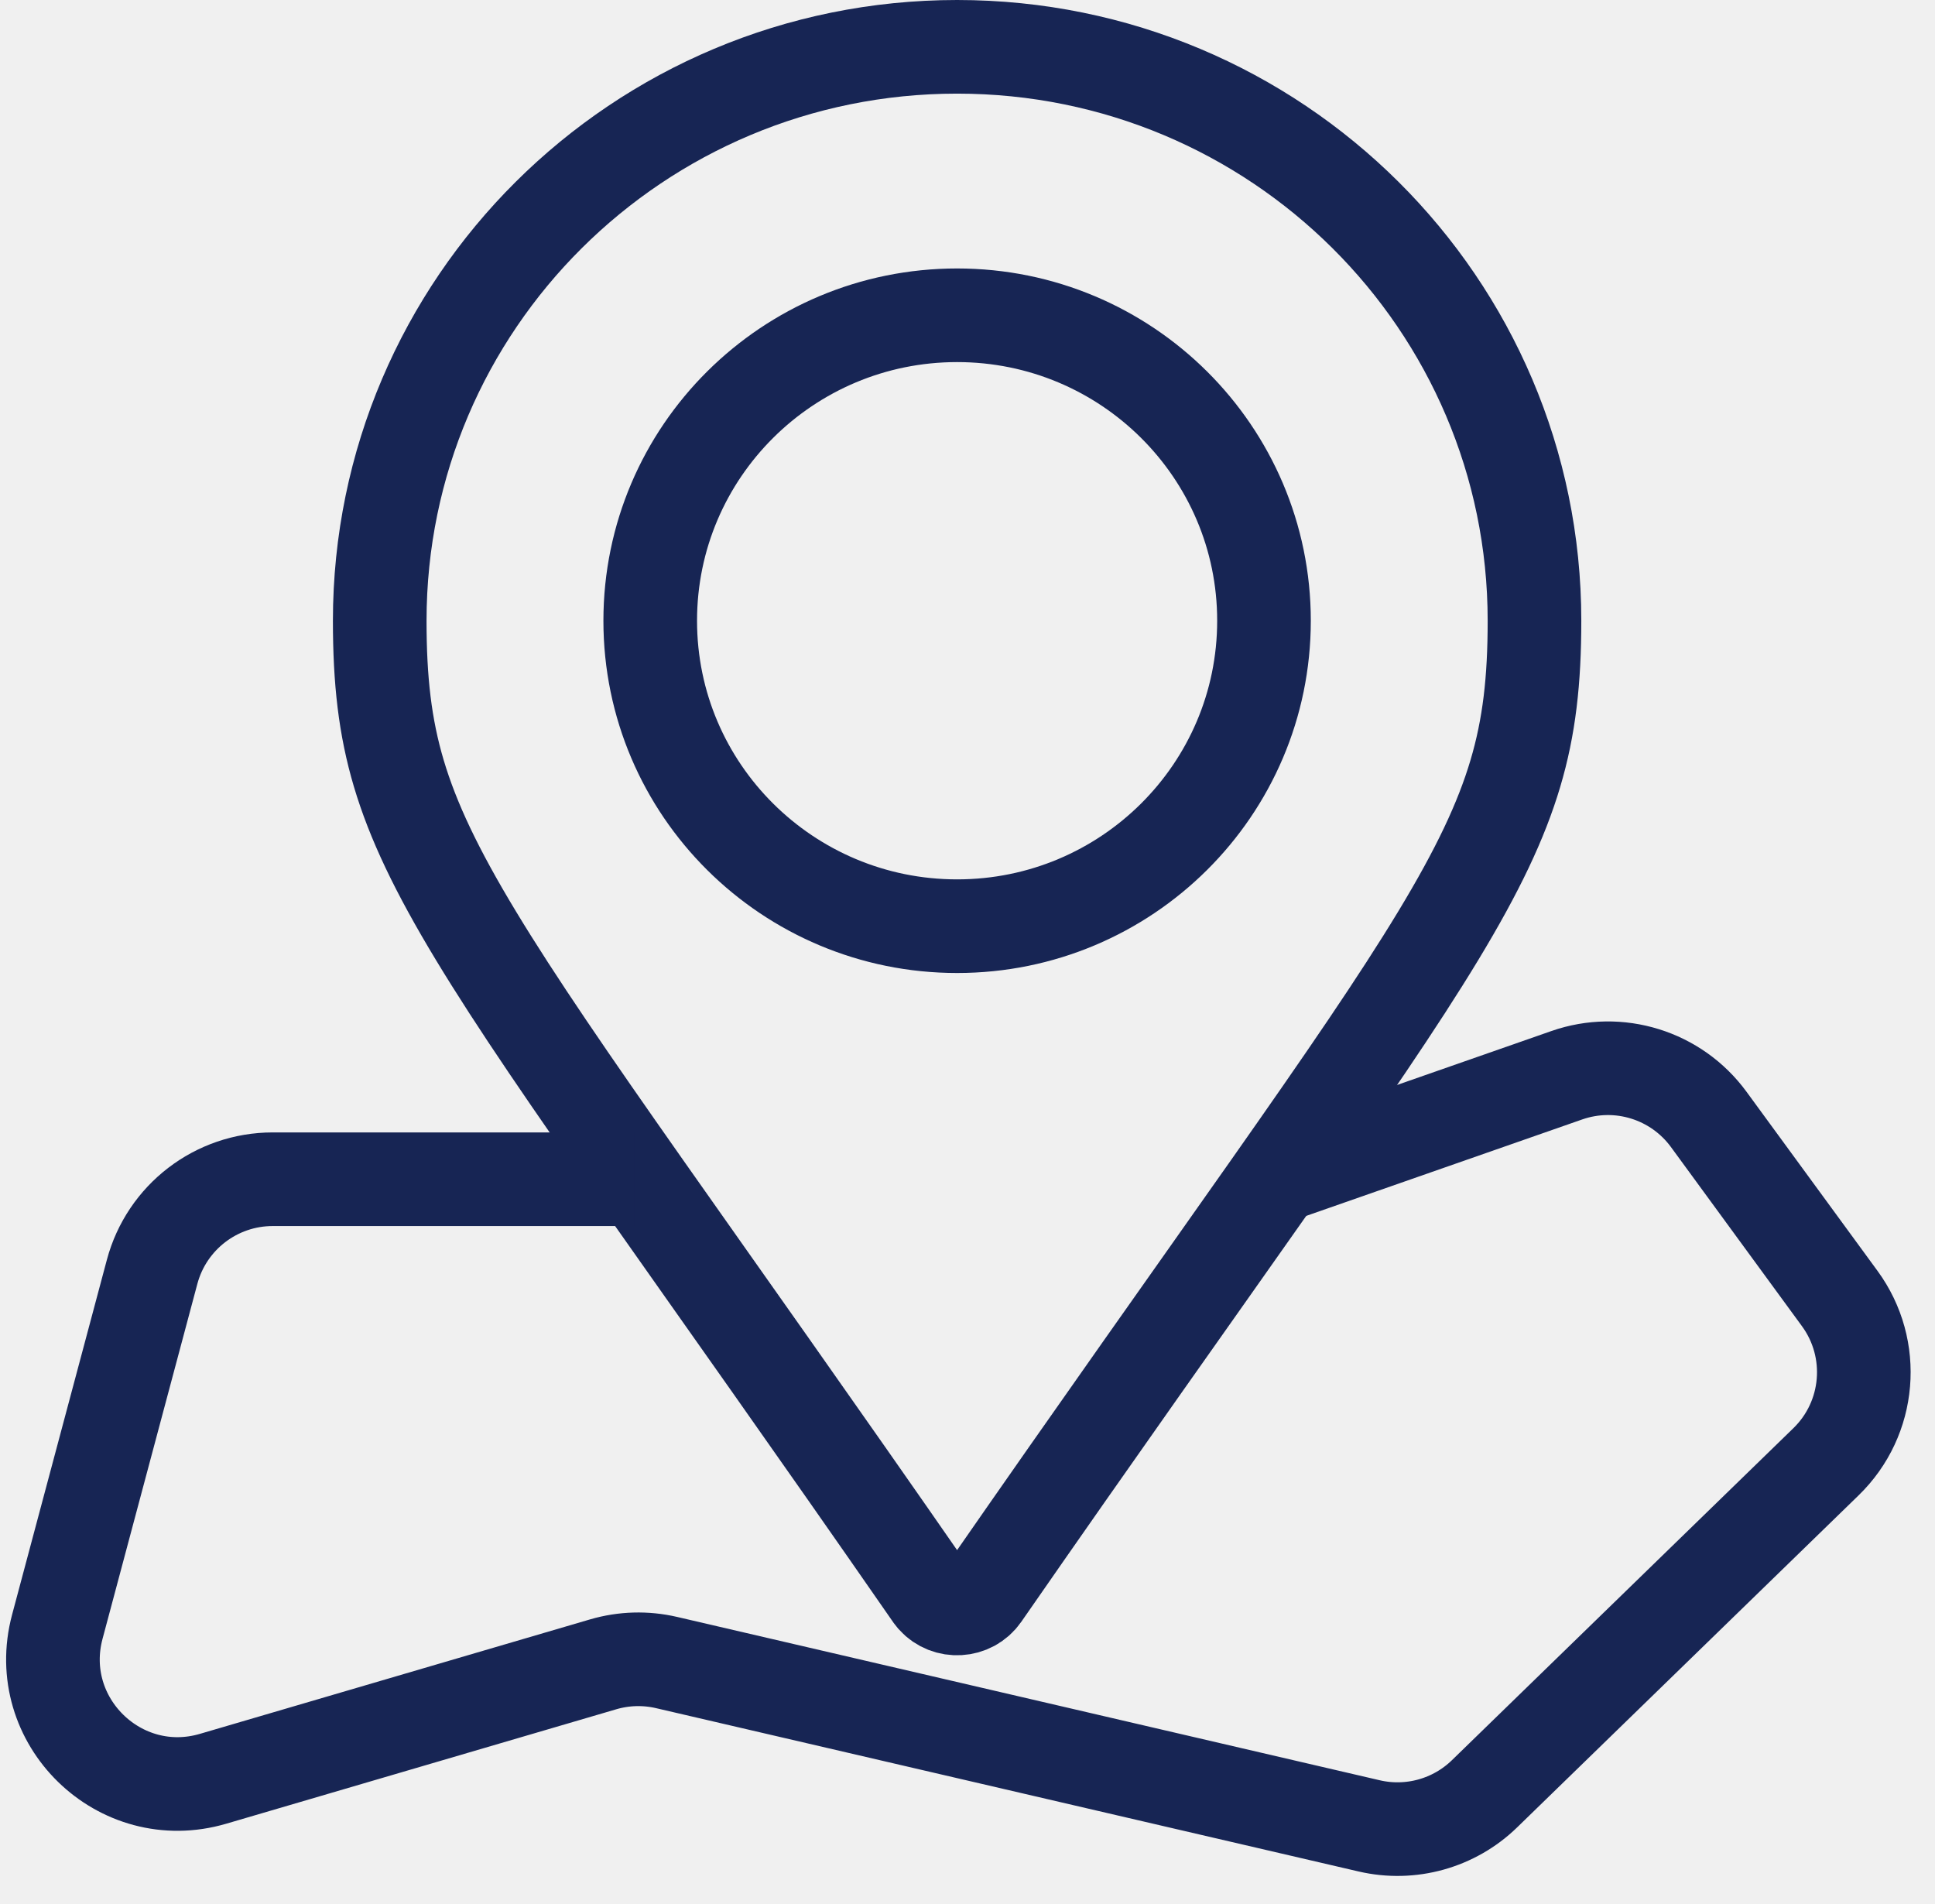
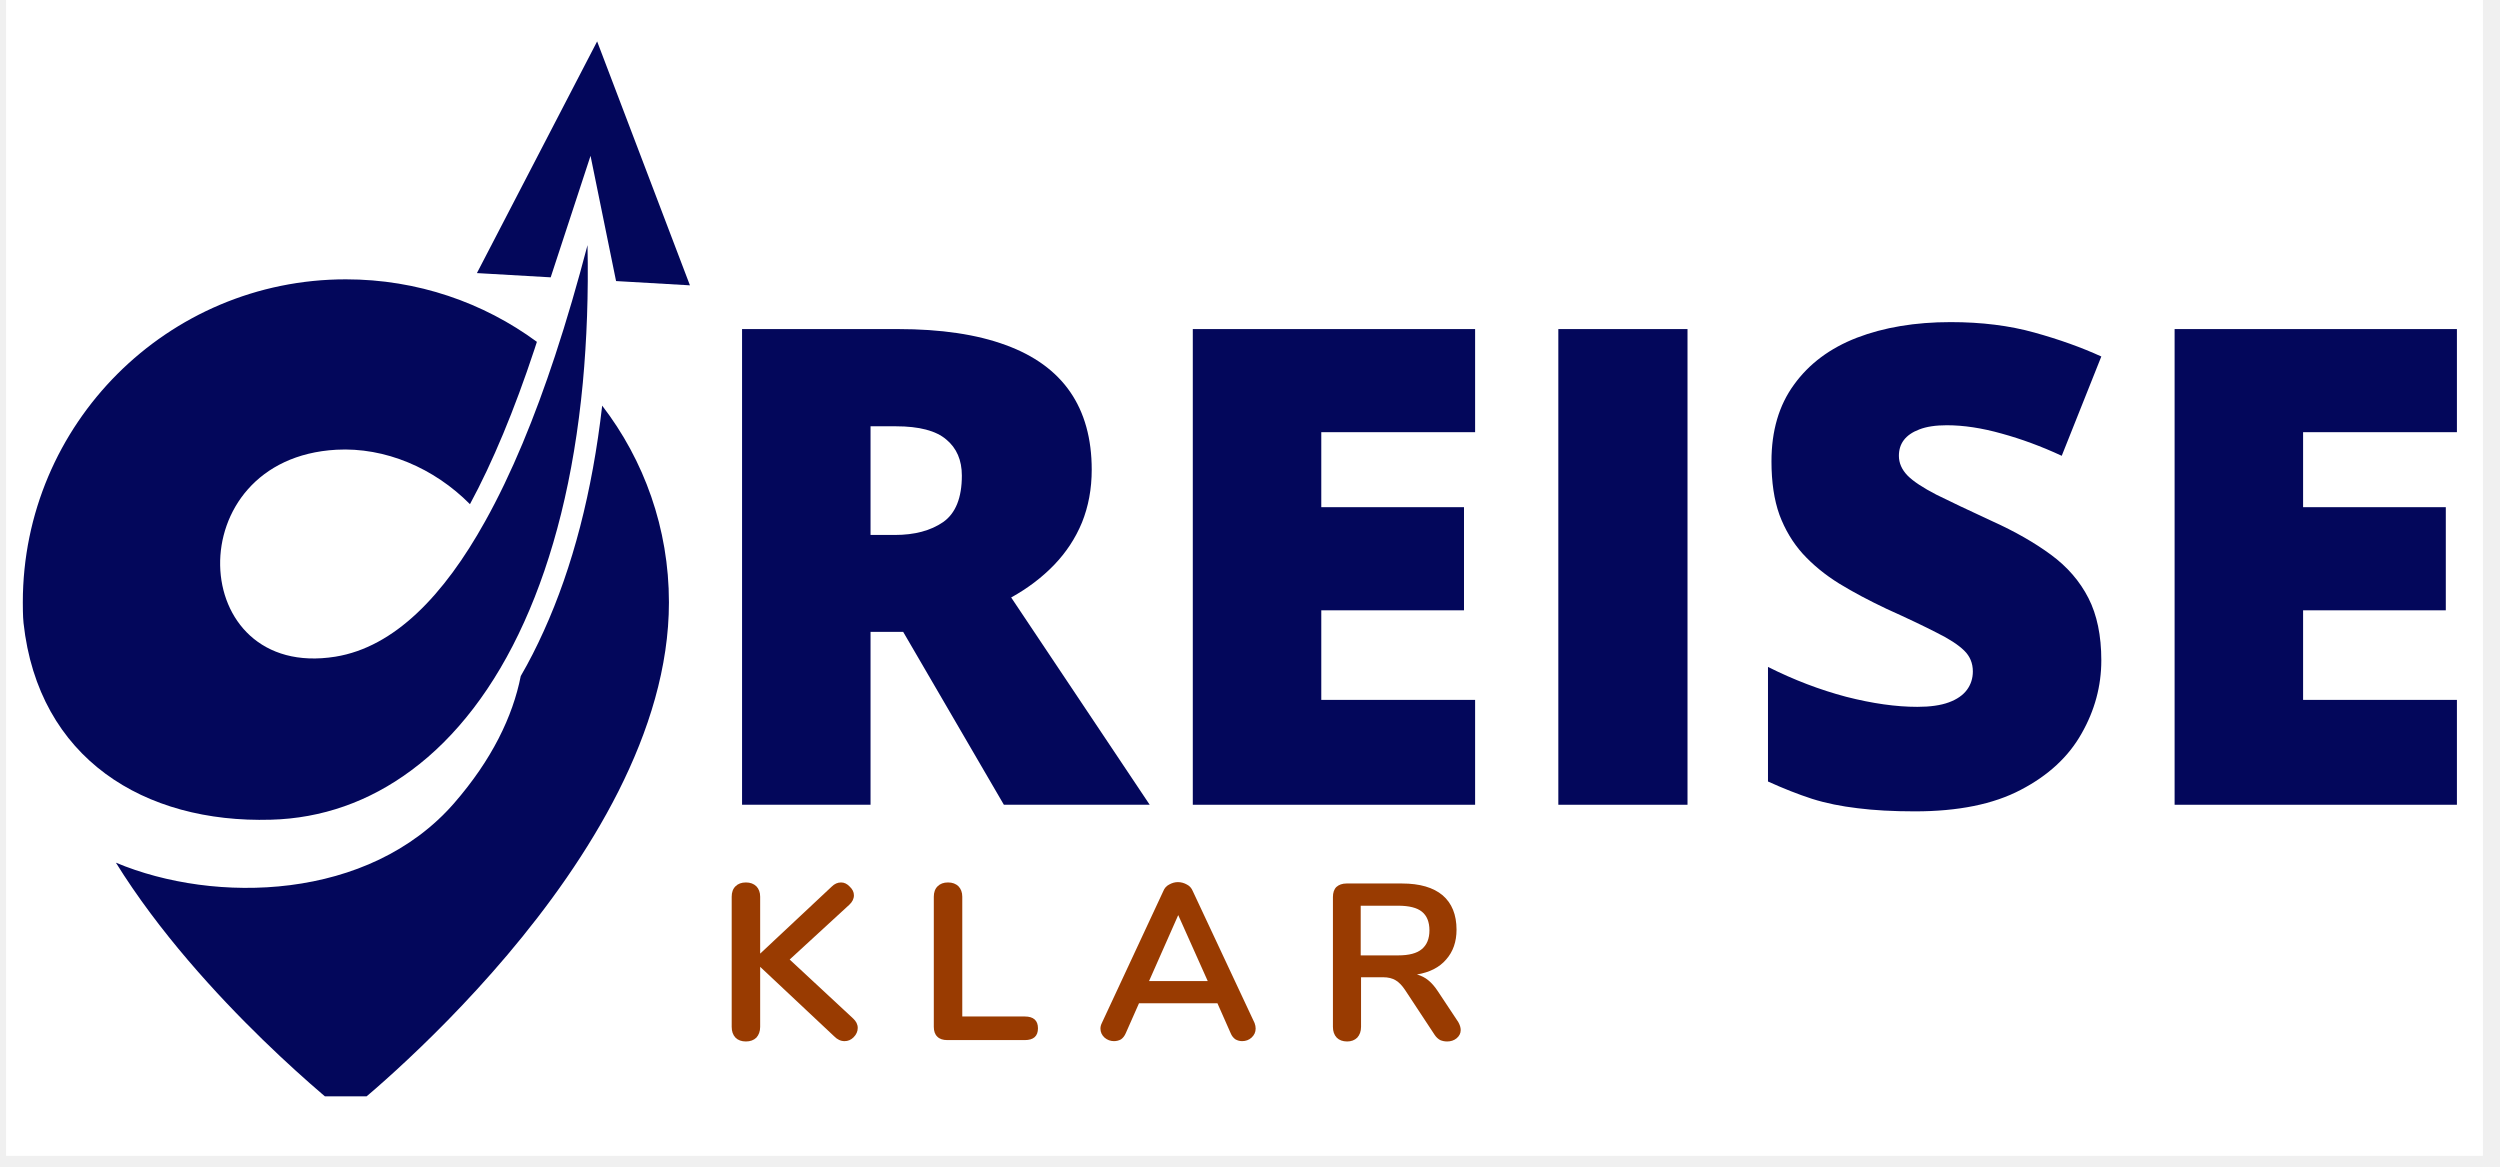
- <svg xmlns="http://www.w3.org/2000/svg" width="62" height="61" viewBox="0 0 62 61" fill="none">
-   <path d="M30.667 1.5C40.892 1.5 49.167 9.741 49.167 19.89C49.167 21.8 48.999 23.29 48.553 24.788C48.104 26.298 47.349 27.89 46.087 29.977C43.524 34.215 39.108 40.13 31.491 51.111C31.119 51.645 30.344 51.679 29.922 51.212L29.842 51.111C22.226 40.13 17.809 34.215 15.247 29.977C13.985 27.89 13.23 26.298 12.78 24.788C12.334 23.29 12.167 21.8 12.167 19.89C12.167 9.741 20.442 1.5 30.667 1.5ZM30.667 10.102C25.244 10.102 20.834 14.476 20.834 19.89C20.834 25.303 25.244 29.677 30.667 29.677C36.09 29.677 40.499 25.303 40.5 19.89C40.5 14.476 36.09 10.102 30.667 10.102Z" stroke="#172554" stroke-width="3" />
-   <path d="M20.333 37.785H8.738C6.927 37.785 5.341 39.002 4.874 40.752L1.836 52.126C1.031 55.14 3.833 57.875 6.827 56.996L19.325 53.329C19.986 53.135 20.686 53.115 21.357 53.271L43.872 58.505C45.198 58.813 46.59 58.426 47.566 57.477L58.508 46.837C59.937 45.448 60.125 43.218 58.948 41.608L54.75 35.868C53.71 34.447 51.864 33.872 50.202 34.453L40.667 37.785" stroke="#172554" stroke-width="3" />
+ <svg xmlns="http://www.w3.org/2000/svg" width="150" zoomAndPan="magnify" viewBox="0 0 112.5 52.5" height="70" preserveAspectRatio="xMidYMid meet" version="1.0">
+   <defs>
+     <g />
+     <clipPath id="b6f9068f1a">
+       <path d="M 0.281 0 L 111.723 0 L 111.723 52.004 L 0.281 52.004 Z M 0.281 0 " clip-rule="nonzero" />
+     </clipPath>
+     <clipPath id="e703dd7fef">
+       <path d="M 0.281 1 L 111.723 1 L 111.723 52 L 0.281 52 Z M 0.281 1 " clip-rule="nonzero" />
+     </clipPath>
+     <clipPath id="7498177bd7">
+       <path d="M 5 17 L 31 17 L 31 48.336 L 5 48.336 Z M 5 17 " clip-rule="nonzero" />
+     </clipPath>
+     <clipPath id="e5e95e579c">
+       <path d="M 1.027 10 L 27 10 L 27 36 L 1.027 36 Z M 1.027 10 " clip-rule="nonzero" />
+     </clipPath>
+     <clipPath id="a0e9d067de">
+       <path d="M 21 0.863 L 31.012 0.863 L 31.012 12 L 21 12 Z M 21 0.863 " clip-rule="nonzero" />
+     </clipPath>
+     <clipPath id="aaf72c7fb2">
+       <path d="M 30 3 L 111.723 3 L 111.723 45 L 30 45 Z M 30 3 " clip-rule="nonzero" />
+     </clipPath>
+     <clipPath id="ac61057bd4">
+       <rect x="0" width="82" y="0" height="42" />
+     </clipPath>
+     <clipPath id="64e31ce58c">
+       <path d="M 32 36 L 69 36 L 69 50.113 L 32 50.113 Z M 32 36 " clip-rule="nonzero" />
+     </clipPath>
+     <clipPath id="c10a885523">
+       <path d="M 0.141 2 L 7 2 L 7 10 L 0.141 10 Z M 0.141 2 " clip-rule="nonzero" />
+     </clipPath>
+     <clipPath id="6c5b08b4fe">
+       <rect x="0" width="37" y="0" height="15" />
+     </clipPath>
+     <clipPath id="40b3d88e5f">
+       <rect x="0" width="112" y="0" height="51" />
+     </clipPath>
+   </defs>
+   <g clip-path="url(#b6f9068f1a)">
+     <path fill="#ffffff" d="M 0.281 0 L 111.723 0 L 111.723 52.004 L 0.281 52.004 Z M 0.281 0 " fill-opacity="1" fill-rule="nonzero" />
+     <path fill="#ffffff" d="M 0.281 0 L 111.723 0 L 111.723 52.004 L 0.281 52.004 Z M 0.281 0 " fill-opacity="1" fill-rule="nonzero" />
+   </g>
+   <g clip-path="url(#e703dd7fef)">
+     <g transform="matrix(1, 0, 0, 1, 0, 1)">
+       <g clip-path="url(#40b3d88e5f)">
+         <g clip-path="url(#7498177bd7)">
+           <path fill="#03075b" d="M 24.469 27.398 C 24.148 28.109 23.805 28.785 23.434 29.422 C 23.074 31.246 22.133 33.191 20.434 35.145 C 16.605 39.539 9.668 39.691 5.215 37.82 C 9.066 44.027 15.562 49.113 15.562 49.113 C 15.562 49.113 30.102 37.738 30.102 26.105 C 30.102 22.773 28.98 19.703 27.098 17.254 C 26.656 21.117 25.773 24.527 24.469 27.398 Z M 24.469 27.398 " fill-opacity="1" fill-rule="nonzero" />
+         </g>
+         <g clip-path="url(#e5e95e579c)">
+           <path fill="#03075b" d="M 12.188 35.887 C 14.477 35.828 16.613 35.074 18.5 33.672 C 19.512 32.926 20.449 31.992 21.305 30.875 C 22.156 29.762 22.922 28.469 23.586 26.996 C 24.906 24.082 25.828 20.473 26.227 16.227 C 26.406 14.293 26.484 12.227 26.438 10.031 C 25.996 11.719 25.508 13.402 24.973 15.023 C 24.07 17.758 23.027 20.32 21.828 22.465 C 19.977 25.793 17.75 28.121 15.09 28.551 C 8.379 29.625 7.965 19.641 15.133 19.238 C 17.328 19.117 19.535 20.059 21.148 21.688 C 22.168 19.801 23.145 17.457 24.051 14.719 C 24.086 14.609 24.125 14.496 24.16 14.383 C 21.754 12.613 18.781 11.57 15.562 11.57 C 7.535 11.57 1.027 18.078 1.027 26.105 C 1.027 26.211 1.027 26.75 1.059 27.035 C 1.727 33.145 6.5 36.051 12.188 35.887 Z M 12.188 35.887 " fill-opacity="1" fill-rule="nonzero" />
+         </g>
+         <g clip-path="url(#a0e9d067de)">
+           <path fill="#03075b" d="M 26.574 6.012 L 27.723 11.648 L 31.047 11.84 L 26.871 0.863 L 21.461 11.289 L 24.781 11.48 Z M 26.574 6.012 " fill-opacity="1" fill-rule="nonzero" />
+         </g>
+         <g clip-path="url(#aaf72c7fb2)">
+           <g transform="matrix(1, 0, 0, 1, 30, 3)">
+             <g clip-path="url(#ac61057bd4)">
+               <g fill="#03075b" fill-opacity="1">
+                 <g transform="translate(1.080519, 32.21409)">
+                   <g>
+                     <path d="M 9.328 -21.406 C 11.266 -21.406 12.879 -21.164 14.172 -20.688 C 15.461 -20.219 16.43 -19.516 17.078 -18.578 C 17.723 -17.641 18.047 -16.473 18.047 -15.078 C 18.047 -14.211 17.898 -13.422 17.609 -12.703 C 17.316 -11.992 16.898 -11.359 16.359 -10.797 C 15.816 -10.234 15.172 -9.742 14.422 -9.328 L 20.656 0 L 14.094 0 L 9.562 -7.781 L 8.094 -7.781 L 8.094 0 L 2.312 0 L 2.312 -21.406 Z M 9.234 -17.031 L 8.094 -17.031 L 8.094 -12.141 L 9.188 -12.141 C 10.07 -12.141 10.797 -12.332 11.359 -12.719 C 11.922 -13.113 12.203 -13.812 12.203 -14.812 C 12.203 -15.508 11.969 -16.051 11.5 -16.438 C 11.039 -16.832 10.285 -17.031 9.234 -17.031 Z M 9.234 -17.031 " />
+                   </g>
+                 </g>
+               </g>
+               <g fill="#03075b" fill-opacity="1">
+                 <g transform="translate(21.36384, 32.21409)">
+                   <g>
+                     <path d="M 15.016 0 L 2.312 0 L 2.312 -21.406 L 15.016 -21.406 L 15.016 -16.766 L 8.094 -16.766 L 8.094 -13.391 L 14.516 -13.391 L 14.516 -8.75 L 8.094 -8.75 L 8.094 -4.719 L 15.016 -4.719 Z M 15.016 0 " />
+                   </g>
+                 </g>
+               </g>
+               <g fill="#03075b" fill-opacity="1">
+                 <g transform="translate(37.81293, 32.21409)">
+                   <g>
+                     <path d="M 2.312 0 L 2.312 -21.406 L 8.125 -21.406 L 8.125 0 Z M 2.312 0 " />
+                   </g>
+                 </g>
+               </g>
+               <g fill="#03075b" fill-opacity="1">
+                 <g transform="translate(48.24728, 32.21409)">
+                   <g>
+                     <path d="M 16.312 -6.5 C 16.312 -5.344 16.016 -4.242 15.422 -3.203 C 14.836 -2.16 13.926 -1.316 12.688 -0.672 C 11.457 -0.023 9.867 0.297 7.922 0.297 C 6.941 0.297 6.082 0.25 5.344 0.156 C 4.613 0.07 3.93 -0.066 3.297 -0.266 C 2.66 -0.473 2 -0.734 1.312 -1.047 L 1.312 -6.203 C 2.477 -5.617 3.648 -5.172 4.828 -4.859 C 6.016 -4.555 7.082 -4.406 8.031 -4.406 C 8.613 -4.406 9.086 -4.473 9.453 -4.609 C 9.816 -4.742 10.086 -4.93 10.266 -5.172 C 10.441 -5.41 10.531 -5.688 10.531 -6 C 10.531 -6.375 10.398 -6.688 10.141 -6.938 C 9.879 -7.195 9.461 -7.469 8.891 -7.75 C 8.328 -8.039 7.582 -8.395 6.656 -8.812 C 5.863 -9.188 5.148 -9.566 4.516 -9.953 C 3.879 -10.348 3.332 -10.797 2.875 -11.297 C 2.426 -11.797 2.078 -12.379 1.828 -13.047 C 1.586 -13.723 1.469 -14.523 1.469 -15.453 C 1.469 -16.828 1.805 -17.977 2.484 -18.906 C 3.16 -19.844 4.102 -20.547 5.312 -21.016 C 6.531 -21.484 7.938 -21.719 9.531 -21.719 C 10.926 -21.719 12.18 -21.562 13.297 -21.25 C 14.422 -20.938 15.426 -20.578 16.312 -20.172 L 14.531 -15.703 C 13.613 -16.129 12.711 -16.461 11.828 -16.703 C 10.941 -16.953 10.117 -17.078 9.359 -17.078 C 8.859 -17.078 8.445 -17.016 8.125 -16.891 C 7.812 -16.773 7.578 -16.613 7.422 -16.406 C 7.273 -16.207 7.203 -15.973 7.203 -15.703 C 7.203 -15.379 7.332 -15.082 7.594 -14.812 C 7.852 -14.551 8.285 -14.266 8.891 -13.953 C 9.504 -13.648 10.336 -13.254 11.391 -12.766 C 12.43 -12.297 13.316 -11.789 14.047 -11.25 C 14.785 -10.707 15.348 -10.055 15.734 -9.297 C 16.117 -8.547 16.312 -7.613 16.312 -6.5 Z M 16.312 -6.5 " />
+                   </g>
+                 </g>
+               </g>
+               <g fill="#03075b" fill-opacity="1">
+                 <g transform="translate(65.54517, 32.21409)">
+                   <g>
+                     <path d="M 15.016 0 L 2.312 0 L 2.312 -21.406 L 15.016 -21.406 L 15.016 -16.766 L 8.094 -16.766 L 8.094 -13.391 L 14.516 -13.391 L 14.516 -8.75 L 8.094 -8.75 L 8.094 -4.719 L 15.016 -4.719 Z M 15.016 0 " />
+                   </g>
+                 </g>
+               </g>
+             </g>
+           </g>
+         </g>
+         <g clip-path="url(#64e31ce58c)">
+           <g transform="matrix(1, 0, 0, 1, 32, 36)">
+             <g clip-path="url(#6c5b08b4fe)">
+               <g clip-path="url(#c10a885523)">
+                 <g fill="#993b01" fill-opacity="1">
+                   <g transform="translate(0.160223, 9.804156)">
+                     <g>
+                       <path d="M 6.234 -0.969 C 6.367 -0.844 6.438 -0.703 6.438 -0.547 C 6.438 -0.391 6.375 -0.25 6.25 -0.125 C 6.133 -0.008 6 0.047 5.844 0.047 C 5.676 0.047 5.52 -0.023 5.375 -0.172 L 2.047 -3.297 L 2.047 -0.594 C 2.047 -0.395 1.988 -0.234 1.875 -0.109 C 1.758 0.004 1.602 0.062 1.406 0.062 C 1.207 0.062 1.051 0.004 0.938 -0.109 C 0.82 -0.234 0.766 -0.395 0.766 -0.594 L 0.766 -6.453 C 0.766 -6.648 0.82 -6.805 0.938 -6.922 C 1.051 -7.035 1.207 -7.094 1.406 -7.094 C 1.602 -7.094 1.758 -7.035 1.875 -6.922 C 1.988 -6.805 2.047 -6.648 2.047 -6.453 L 2.047 -3.891 L 5.266 -6.906 C 5.391 -7.031 5.531 -7.094 5.688 -7.094 C 5.832 -7.094 5.961 -7.031 6.078 -6.906 C 6.203 -6.789 6.266 -6.66 6.266 -6.516 C 6.266 -6.359 6.195 -6.219 6.062 -6.094 L 3.375 -3.625 Z M 6.234 -0.969 " />
+                     </g>
+                   </g>
+                 </g>
+               </g>
+               <g fill="#993b01" fill-opacity="1">
+                 <g transform="translate(9.255389, 9.804156)">
+                   <g>
+                     <path d="M 1.375 0 C 1.176 0 1.023 -0.051 0.922 -0.156 C 0.816 -0.258 0.766 -0.406 0.766 -0.594 L 0.766 -6.453 C 0.766 -6.648 0.82 -6.805 0.938 -6.922 C 1.051 -7.035 1.207 -7.094 1.406 -7.094 C 1.602 -7.094 1.758 -7.035 1.875 -6.922 C 1.988 -6.805 2.047 -6.648 2.047 -6.453 L 2.047 -1.062 L 4.859 -1.062 C 5.254 -1.062 5.453 -0.883 5.453 -0.531 C 5.453 -0.176 5.254 0 4.859 0 Z M 1.375 0 " />
+                   </g>
+                 </g>
+               </g>
+               <g fill="#993b01" fill-opacity="1">
+                 <g transform="translate(17.30111, 9.804156)">
+                   <g>
+                     <path d="M 7.156 -0.766 C 7.188 -0.68 7.203 -0.598 7.203 -0.516 C 7.203 -0.359 7.141 -0.223 7.016 -0.109 C 6.898 -0.004 6.758 0.047 6.594 0.047 C 6.488 0.047 6.391 0.02 6.297 -0.031 C 6.203 -0.094 6.129 -0.188 6.078 -0.312 L 5.484 -1.656 L 1.953 -1.656 L 1.359 -0.312 C 1.305 -0.188 1.234 -0.094 1.141 -0.031 C 1.047 0.02 0.941 0.047 0.828 0.047 C 0.672 0.047 0.531 -0.004 0.406 -0.109 C 0.281 -0.223 0.219 -0.359 0.219 -0.516 C 0.219 -0.598 0.238 -0.68 0.281 -0.766 L 3.047 -6.703 C 3.098 -6.836 3.188 -6.938 3.312 -7 C 3.438 -7.07 3.566 -7.109 3.703 -7.109 C 3.848 -7.109 3.984 -7.07 4.109 -7 C 4.234 -6.938 4.32 -6.836 4.375 -6.703 Z M 2.406 -2.656 L 5.047 -2.656 L 3.719 -5.625 Z M 2.406 -2.656 " />
+                   </g>
+                 </g>
+               </g>
+               <g fill="#993b01" fill-opacity="1">
+                 <g transform="translate(27.21584, 9.804156)">
+                   <g>
+                     <path d="M 6.406 -0.812 C 6.477 -0.688 6.516 -0.566 6.516 -0.453 C 6.516 -0.305 6.453 -0.18 6.328 -0.078 C 6.211 0.016 6.07 0.062 5.906 0.062 C 5.789 0.062 5.688 0.039 5.594 0 C 5.5 -0.051 5.414 -0.129 5.344 -0.234 L 4.016 -2.25 C 3.879 -2.457 3.738 -2.602 3.594 -2.688 C 3.445 -2.781 3.254 -2.828 3.016 -2.828 L 2.031 -2.828 L 2.031 -0.594 C 2.031 -0.395 1.973 -0.234 1.859 -0.109 C 1.742 0.004 1.594 0.062 1.406 0.062 C 1.207 0.062 1.051 0.004 0.938 -0.109 C 0.82 -0.234 0.766 -0.395 0.766 -0.594 L 0.766 -6.438 C 0.766 -6.633 0.816 -6.785 0.922 -6.891 C 1.035 -6.992 1.188 -7.047 1.375 -7.047 L 3.875 -7.047 C 4.676 -7.047 5.285 -6.867 5.703 -6.516 C 6.117 -6.16 6.328 -5.645 6.328 -4.969 C 6.328 -4.426 6.172 -3.977 5.859 -3.625 C 5.555 -3.27 5.117 -3.047 4.547 -2.953 C 4.742 -2.898 4.914 -2.812 5.062 -2.688 C 5.207 -2.57 5.348 -2.41 5.484 -2.203 Z M 3.703 -3.812 C 4.191 -3.812 4.547 -3.906 4.766 -4.094 C 4.992 -4.281 5.109 -4.562 5.109 -4.938 C 5.109 -5.32 4.992 -5.602 4.766 -5.781 C 4.547 -5.957 4.191 -6.047 3.703 -6.047 L 2.016 -6.047 L 2.016 -3.812 Z M 3.703 -3.812 " />
+                   </g>
+                 </g>
+               </g>
+             </g>
+           </g>
+         </g>
+       </g>
+     </g>
+   </g>
</svg>
